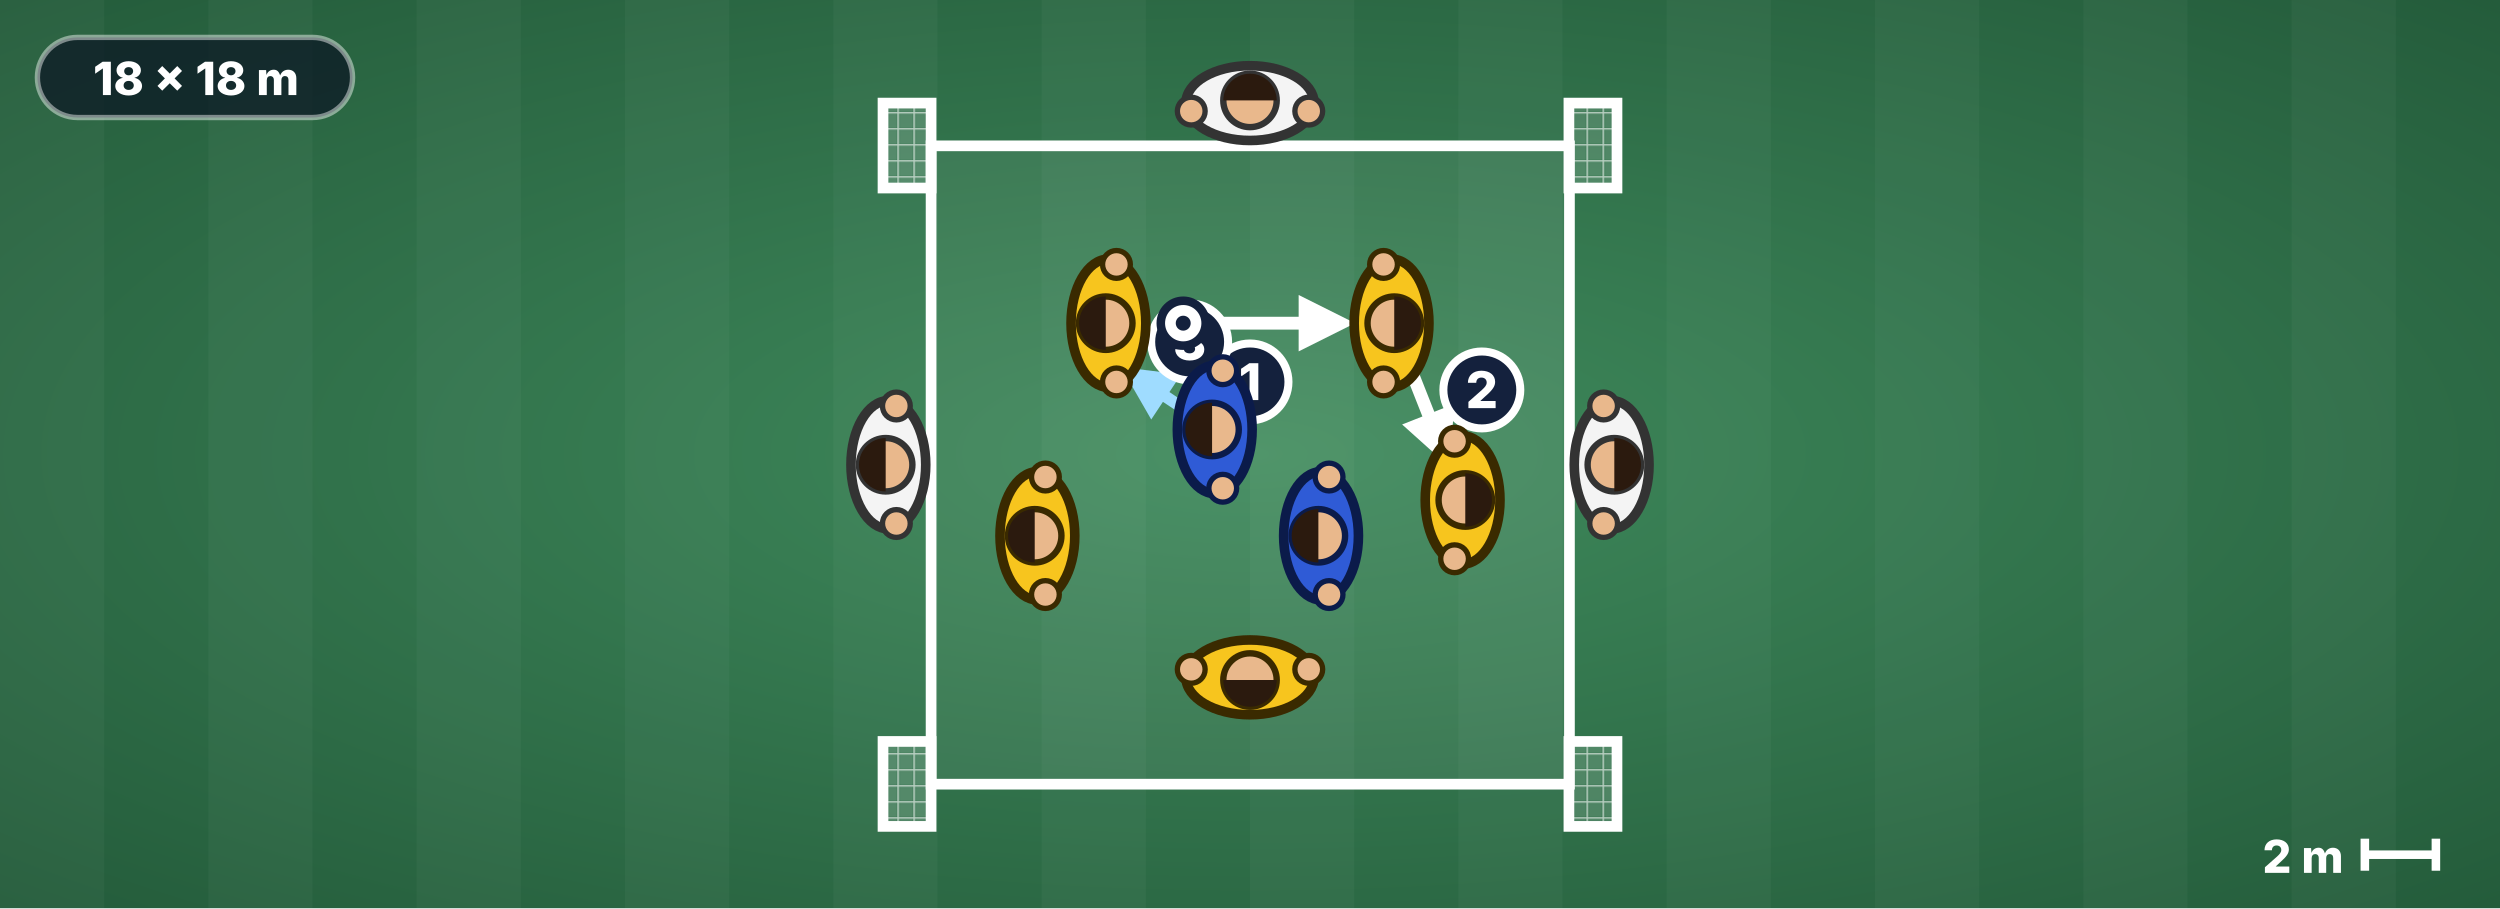
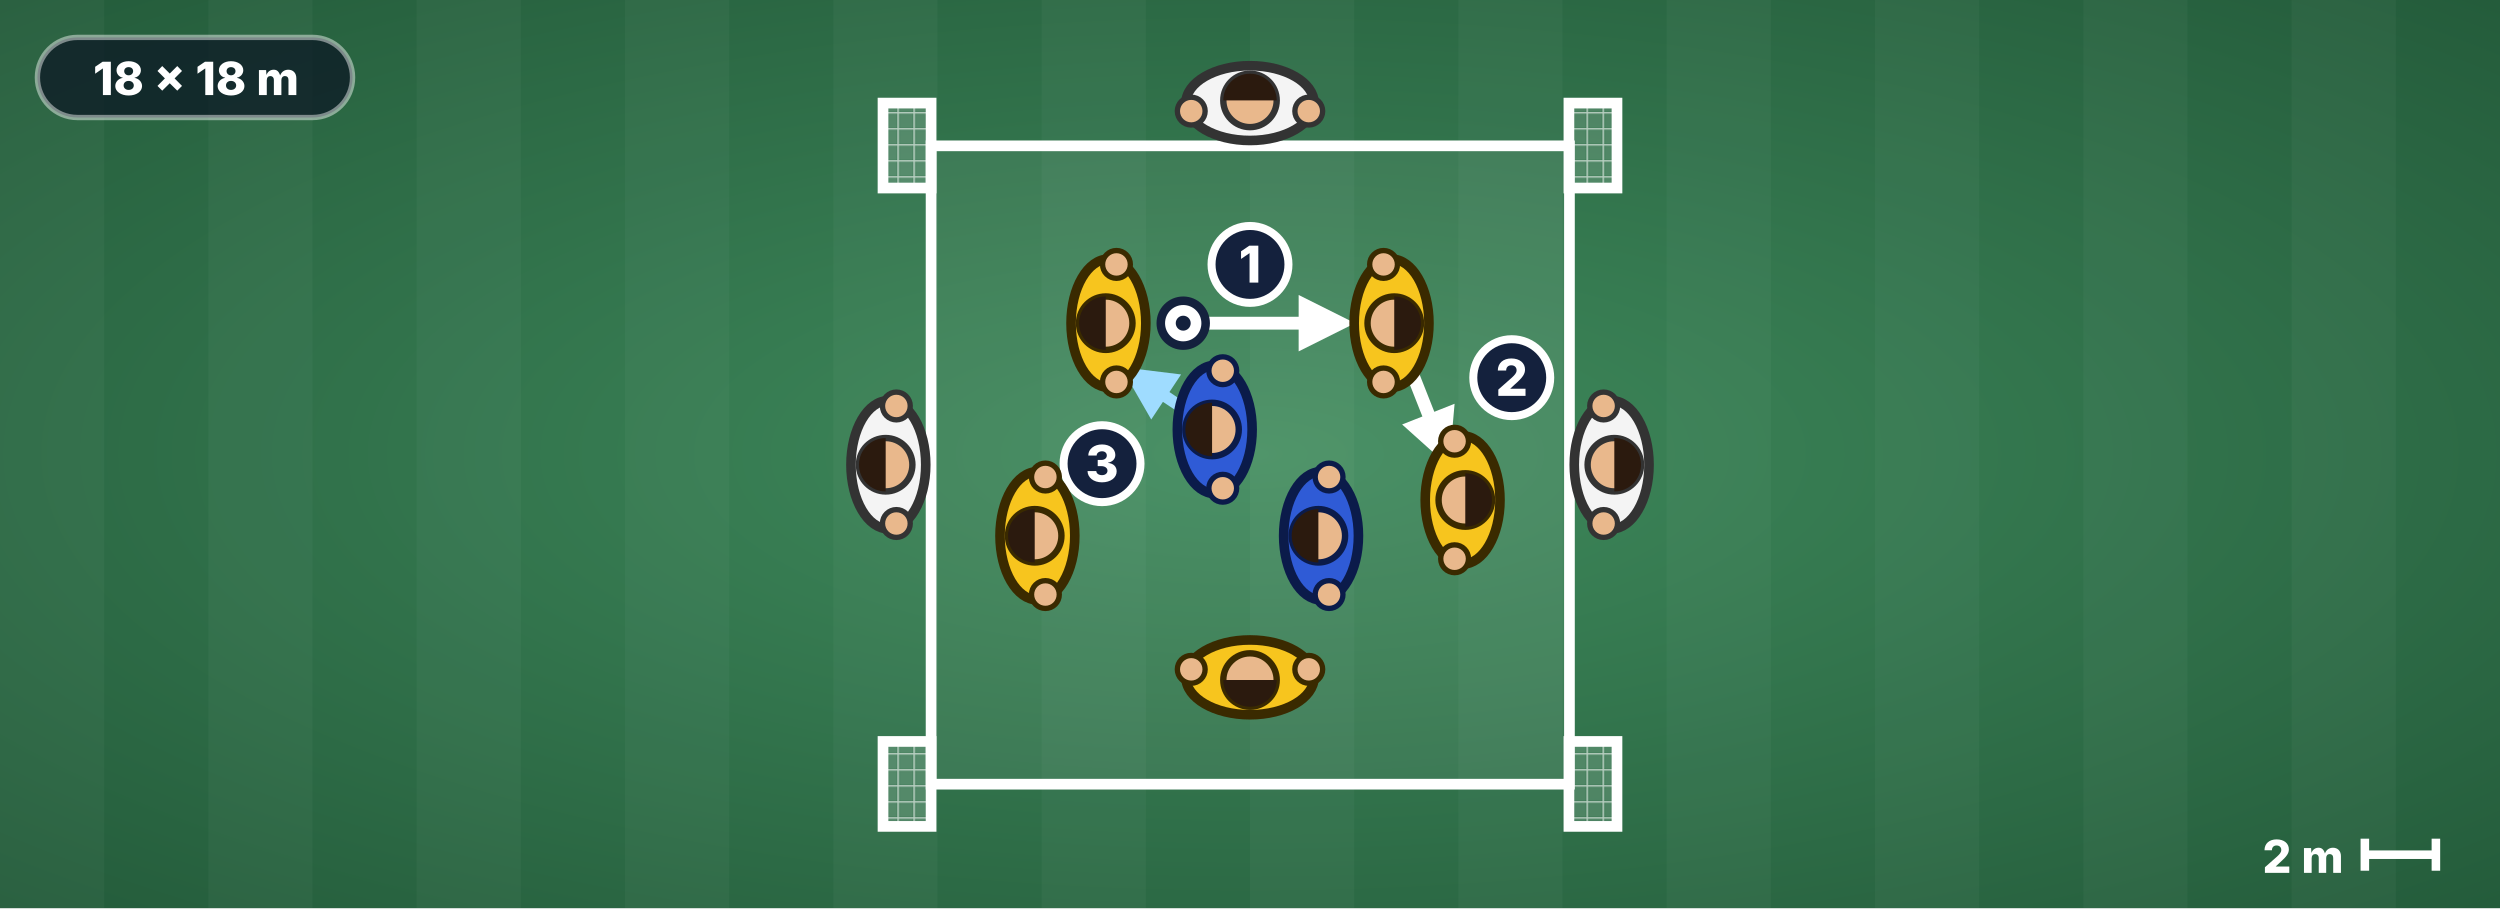
<svg xmlns="http://www.w3.org/2000/svg" viewBox="0 0 468 170" preserveAspectRatio="xMidYMid slice">
  <defs>
    <radialGradient id="g" cx="50%" cy="50%" r="70%">
      <stop offset="0" stop-color="#3f8a5c" />
      <stop offset="1" stop-color="#245c3b" />
    </radialGradient>
    <pattern id="hatch" width="6" height="6" patternUnits="userSpaceOnUse" patternTransform="rotate(45)">
      <rect width="6" height="6" fill="rgba(255,255,255,.10)" />
      <line x1="0" y1="0" x2="0" y2="6" stroke="rgba(255,255,255,.30)" stroke-width="1.6" />
    </pattern>
    <pattern id="net" width="3" height="3" patternUnits="userSpaceOnUse">
      <rect width="3" height="3" fill="rgba(255,255,255,.15)" />
      <path d="M0 0H3M0 0V3" stroke="rgba(255,255,255,.6)" stroke-width=".5" />
    </pattern>
    <marker id="ahW" viewBox="0 0 10 10" refX="7" refY="5" markerWidth="4.4" markerHeight="4.4" orient="auto">
      <path d="M0 0L10 5L0 10z" fill="#fff" />
    </marker>
    <marker id="ahB" viewBox="0 0 10 10" refX="7" refY="5" markerWidth="4.6" markerHeight="4.6" orient="auto">
      <path d="M0 0L10 5L0 10z" fill="#9fdcff" />
    </marker>
    <marker id="ahO" viewBox="0 0 10 10" refX="7" refY="5" markerWidth="4.4" markerHeight="4.4" orient="auto">
      <path d="M0 0L10 5L0 10z" fill="#ffb21e" />
    </marker>
  </defs>
  <rect width="468" height="170" fill="url(#g)" />
  <rect x="0.0" y="0" width="19.5" height="170" fill="rgba(255,255,255,.035)" />
  <rect x="39.0" y="0" width="19.5" height="170" fill="rgba(255,255,255,.035)" />
  <rect x="78.0" y="0" width="19.5" height="170" fill="rgba(255,255,255,.035)" />
  <rect x="117.0" y="0" width="19.5" height="170" fill="rgba(255,255,255,.035)" />
  <rect x="156.0" y="0" width="19.5" height="170" fill="rgba(255,255,255,.035)" />
  <rect x="195.0" y="0" width="19.5" height="170" fill="rgba(255,255,255,.035)" />
  <rect x="234.0" y="0" width="19.5" height="170" fill="rgba(255,255,255,.035)" />
  <rect x="273.0" y="0" width="19.5" height="170" fill="rgba(255,255,255,.035)" />
  <rect x="312.0" y="0" width="19.5" height="170" fill="rgba(255,255,255,.035)" />
  <rect x="351.0" y="0" width="19.5" height="170" fill="rgba(255,255,255,.035)" />
  <rect x="390.0" y="0" width="19.5" height="170" fill="rgba(255,255,255,.035)" />
  <rect x="429.0" y="0" width="19.5" height="170" fill="rgba(255,255,255,.035)" />
  <rect x="174.3" y="27.3" width="119.5" height="119.5" fill="rgba(255,255,255,.06)" stroke="#fff" stroke-width="2" />
  <rect x="165.3" y="19.3" width="9" height="15.9" fill="url(#net)" stroke="#fff" stroke-width="2" />
  <rect x="293.7" y="19.3" width="9" height="15.9" fill="url(#net)" stroke="#fff" stroke-width="2" />
  <rect x="165.3" y="138.8" width="9" height="15.9" fill="url(#net)" stroke="#fff" stroke-width="2" />
  <rect x="293.7" y="138.8" width="9" height="15.9" fill="url(#net)" stroke="#fff" stroke-width="2" />
  <line x1="217.5" y1="60.5" x2="250.5" y2="60.5" stroke="#fff" stroke-width="2.4" marker-end="url(#ahW)" />
  <line x1="264.3" y1="69.7" x2="270.1" y2="84.4" stroke="#fff" stroke-width="2.4" marker-end="url(#ahW)" />
  <line x1="220.7" y1="75.9" x2="212.4" y2="70.4" stroke="#9fdcff" stroke-width="2.2" stroke-dasharray="5 4" marker-end="url(#ahB)" />
  <g>
-     <circle cx="234.0" cy="71.5" r="7.2" fill="#14213d" stroke="#fff" stroke-width="1.5" />
-     <text x="234.0" y="74.9" text-anchor="middle" font-family="Inter" font-weight="800" font-size="9.5" fill="#fff">1</text>
+     <circle cx="234.0" cy="49.5" r="7.2" fill="#14213d" stroke="#fff" stroke-width="1.5" />
+     <text x="234.0" y="52.9" text-anchor="middle" font-family="Inter" font-weight="800" font-size="9.5" fill="#fff">1</text>
  </g>
  <g>
-     <circle cx="277.4" cy="73.0" r="7.2" fill="#14213d" stroke="#fff" stroke-width="1.5" />
-     <text x="277.4" y="76.4" text-anchor="middle" font-family="Inter" font-weight="800" font-size="9.5" fill="#fff">2</text>
+     <circle cx="283.0" cy="70.7" r="7.2" fill="#14213d" stroke="#fff" stroke-width="1.5" />
+     <text x="283.0" y="74.1" text-anchor="middle" font-family="Inter" font-weight="800" font-size="9.5" fill="#fff">2</text>
  </g>
  <g>
-     <circle cx="222.7" cy="64.0" r="7.2" fill="#14213d" stroke="#fff" stroke-width="1.5" />
-     <text x="222.7" y="67.4" text-anchor="middle" font-family="Inter" font-weight="800" font-size="9.5" fill="#fff">3</text>
+     <circle cx="206.3" cy="86.8" r="7.2" fill="#14213d" stroke="#fff" stroke-width="1.5" />
+     <text x="206.3" y="90.2" text-anchor="middle" font-family="Inter" font-weight="800" font-size="9.5" fill="#fff">3</text>
  </g>
  <g transform="translate(207.5,60.5) rotate(90)">
    <ellipse cx="0" cy="0" rx="12" ry="7" fill="#f7c51e" stroke="#3a2a00" stroke-width="1.8" />
    <circle cx="-11" cy="-1.5" r="2.6" fill="#e9b88c" stroke="#3a2a00" stroke-width="1" />
    <circle cx="11" cy="-1.5" r="2.6" fill="#e9b88c" stroke="#3a2a00" stroke-width="1" />
    <circle cx="0" cy="0.5" r="5" fill="#e9b88c" stroke="#3a2a00" stroke-width="1.2" />
    <path d="M-5 0.5 A5 5 0 0 0 5 0.5 Z" fill="#2b1a0e" />
  </g>
  <circle cx="221.5" cy="60.5" r="4.2" fill="#fff" stroke="#14213d" stroke-width="1.6" />
  <circle cx="221.5" cy="60.5" r="1.4" fill="#14213d" />
  <g transform="translate(260.5,60.5) rotate(270)">
    <ellipse cx="0" cy="0" rx="12" ry="7" fill="#f7c51e" stroke="#3a2a00" stroke-width="1.8" />
    <circle cx="-11" cy="-1.5" r="2.6" fill="#e9b88c" stroke="#3a2a00" stroke-width="1" />
    <circle cx="11" cy="-1.5" r="2.6" fill="#e9b88c" stroke="#3a2a00" stroke-width="1" />
    <circle cx="0" cy="0.5" r="5" fill="#e9b88c" stroke="#3a2a00" stroke-width="1.2" />
    <path d="M-5 0.5 A5 5 0 0 0 5 0.5 Z" fill="#2b1a0e" />
  </g>
  <g transform="translate(273.8,93.6) rotate(270)">
    <ellipse cx="0" cy="0" rx="12" ry="7" fill="#f7c51e" stroke="#3a2a00" stroke-width="1.8" />
    <circle cx="-11" cy="-1.5" r="2.6" fill="#e9b88c" stroke="#3a2a00" stroke-width="1" />
    <circle cx="11" cy="-1.5" r="2.6" fill="#e9b88c" stroke="#3a2a00" stroke-width="1" />
    <circle cx="0" cy="0.5" r="5" fill="#e9b88c" stroke="#3a2a00" stroke-width="1.2" />
    <path d="M-5 0.5 A5 5 0 0 0 5 0.5 Z" fill="#2b1a0e" />
  </g>
  <g transform="translate(234.0,126.8) rotate(0)">
    <ellipse cx="0" cy="0" rx="12" ry="7" fill="#f7c51e" stroke="#3a2a00" stroke-width="1.8" />
    <circle cx="-11" cy="-1.5" r="2.6" fill="#e9b88c" stroke="#3a2a00" stroke-width="1" />
    <circle cx="11" cy="-1.5" r="2.6" fill="#e9b88c" stroke="#3a2a00" stroke-width="1" />
    <circle cx="0" cy="0.5" r="5" fill="#e9b88c" stroke="#3a2a00" stroke-width="1.2" />
    <path d="M-5 0.5 A5 5 0 0 0 5 0.5 Z" fill="#2b1a0e" />
  </g>
  <g transform="translate(194.2,100.3) rotate(90)">
    <ellipse cx="0" cy="0" rx="12" ry="7" fill="#f7c51e" stroke="#3a2a00" stroke-width="1.8" />
    <circle cx="-11" cy="-1.5" r="2.6" fill="#e9b88c" stroke="#3a2a00" stroke-width="1" />
    <circle cx="11" cy="-1.5" r="2.6" fill="#e9b88c" stroke="#3a2a00" stroke-width="1" />
    <circle cx="0" cy="0.5" r="5" fill="#e9b88c" stroke="#3a2a00" stroke-width="1.2" />
    <path d="M-5 0.5 A5 5 0 0 0 5 0.5 Z" fill="#2b1a0e" />
  </g>
  <g transform="translate(227.4,80.4) rotate(90)">
    <ellipse cx="0" cy="0" rx="12" ry="7" fill="#2f5bd6" stroke="#0b1b4a" stroke-width="1.8" />
    <circle cx="-11" cy="-1.5" r="2.6" fill="#e9b88c" stroke="#0b1b4a" stroke-width="1" />
    <circle cx="11" cy="-1.5" r="2.6" fill="#e9b88c" stroke="#0b1b4a" stroke-width="1" />
    <circle cx="0" cy="0.5" r="5" fill="#e9b88c" stroke="#0b1b4a" stroke-width="1.2" />
    <path d="M-5 0.5 A5 5 0 0 0 5 0.5 Z" fill="#2b1a0e" />
  </g>
  <g transform="translate(247.3,100.3) rotate(90)">
    <ellipse cx="0" cy="0" rx="12" ry="7" fill="#2f5bd6" stroke="#0b1b4a" stroke-width="1.8" />
    <circle cx="-11" cy="-1.5" r="2.6" fill="#e9b88c" stroke="#0b1b4a" stroke-width="1" />
    <circle cx="11" cy="-1.5" r="2.6" fill="#e9b88c" stroke="#0b1b4a" stroke-width="1" />
    <circle cx="0" cy="0.5" r="5" fill="#e9b88c" stroke="#0b1b4a" stroke-width="1.2" />
    <path d="M-5 0.5 A5 5 0 0 0 5 0.5 Z" fill="#2b1a0e" />
  </g>
  <g transform="translate(234.0,19.3) rotate(180)">
    <ellipse cx="0" cy="0" rx="12" ry="7" fill="#f4f4f4" stroke="#333333" stroke-width="1.8" />
    <circle cx="-11" cy="-1.5" r="2.6" fill="#e9b88c" stroke="#333333" stroke-width="1" />
    <circle cx="11" cy="-1.5" r="2.6" fill="#e9b88c" stroke="#333333" stroke-width="1" />
    <circle cx="0" cy="0.5" r="5" fill="#e9b88c" stroke="#333333" stroke-width="1.2" />
    <path d="M-5 0.5 A5 5 0 0 0 5 0.5 Z" fill="#2b1a0e" />
  </g>
  <g transform="translate(166.3,87.0) rotate(90)">
    <ellipse cx="0" cy="0" rx="12" ry="7" fill="#f4f4f4" stroke="#333333" stroke-width="1.8" />
    <circle cx="-11" cy="-1.5" r="2.6" fill="#e9b88c" stroke="#333333" stroke-width="1" />
    <circle cx="11" cy="-1.5" r="2.6" fill="#e9b88c" stroke="#333333" stroke-width="1" />
    <circle cx="0" cy="0.5" r="5" fill="#e9b88c" stroke="#333333" stroke-width="1.2" />
    <path d="M-5 0.5 A5 5 0 0 0 5 0.5 Z" fill="#2b1a0e" />
  </g>
  <g transform="translate(301.7,87.0) rotate(270)">
    <ellipse cx="0" cy="0" rx="12" ry="7" fill="#f4f4f4" stroke="#333333" stroke-width="1.8" />
    <circle cx="-11" cy="-1.5" r="2.6" fill="#e9b88c" stroke="#333333" stroke-width="1" />
    <circle cx="11" cy="-1.5" r="2.6" fill="#e9b88c" stroke="#333333" stroke-width="1" />
    <circle cx="0" cy="0.5" r="5" fill="#e9b88c" stroke="#333333" stroke-width="1.2" />
    <path d="M-5 0.5 A5 5 0 0 0 5 0.5 Z" fill="#2b1a0e" />
  </g>
  <rect x="7" y="7" width="59" height="15" rx="7.5" fill="rgba(10,20,35,.72)" stroke="rgba(255,255,255,.45)" />
  <text x="36.7" y="17.8" text-anchor="middle" font-family="Inter" font-weight="800" font-size="8.6" fill="#fff">18 × 18 m</text>
  <text x="438.7" y="163.4" text-anchor="end" font-family="Inter" font-weight="800" font-size="8.5" fill="#fff">2 m</text>
  <path d="M442.7 157.0 V163.0 M442.7 160.0 H456.0 M456.0 157.0 V163.0" stroke="#fff" stroke-width="1.6" />
</svg>
